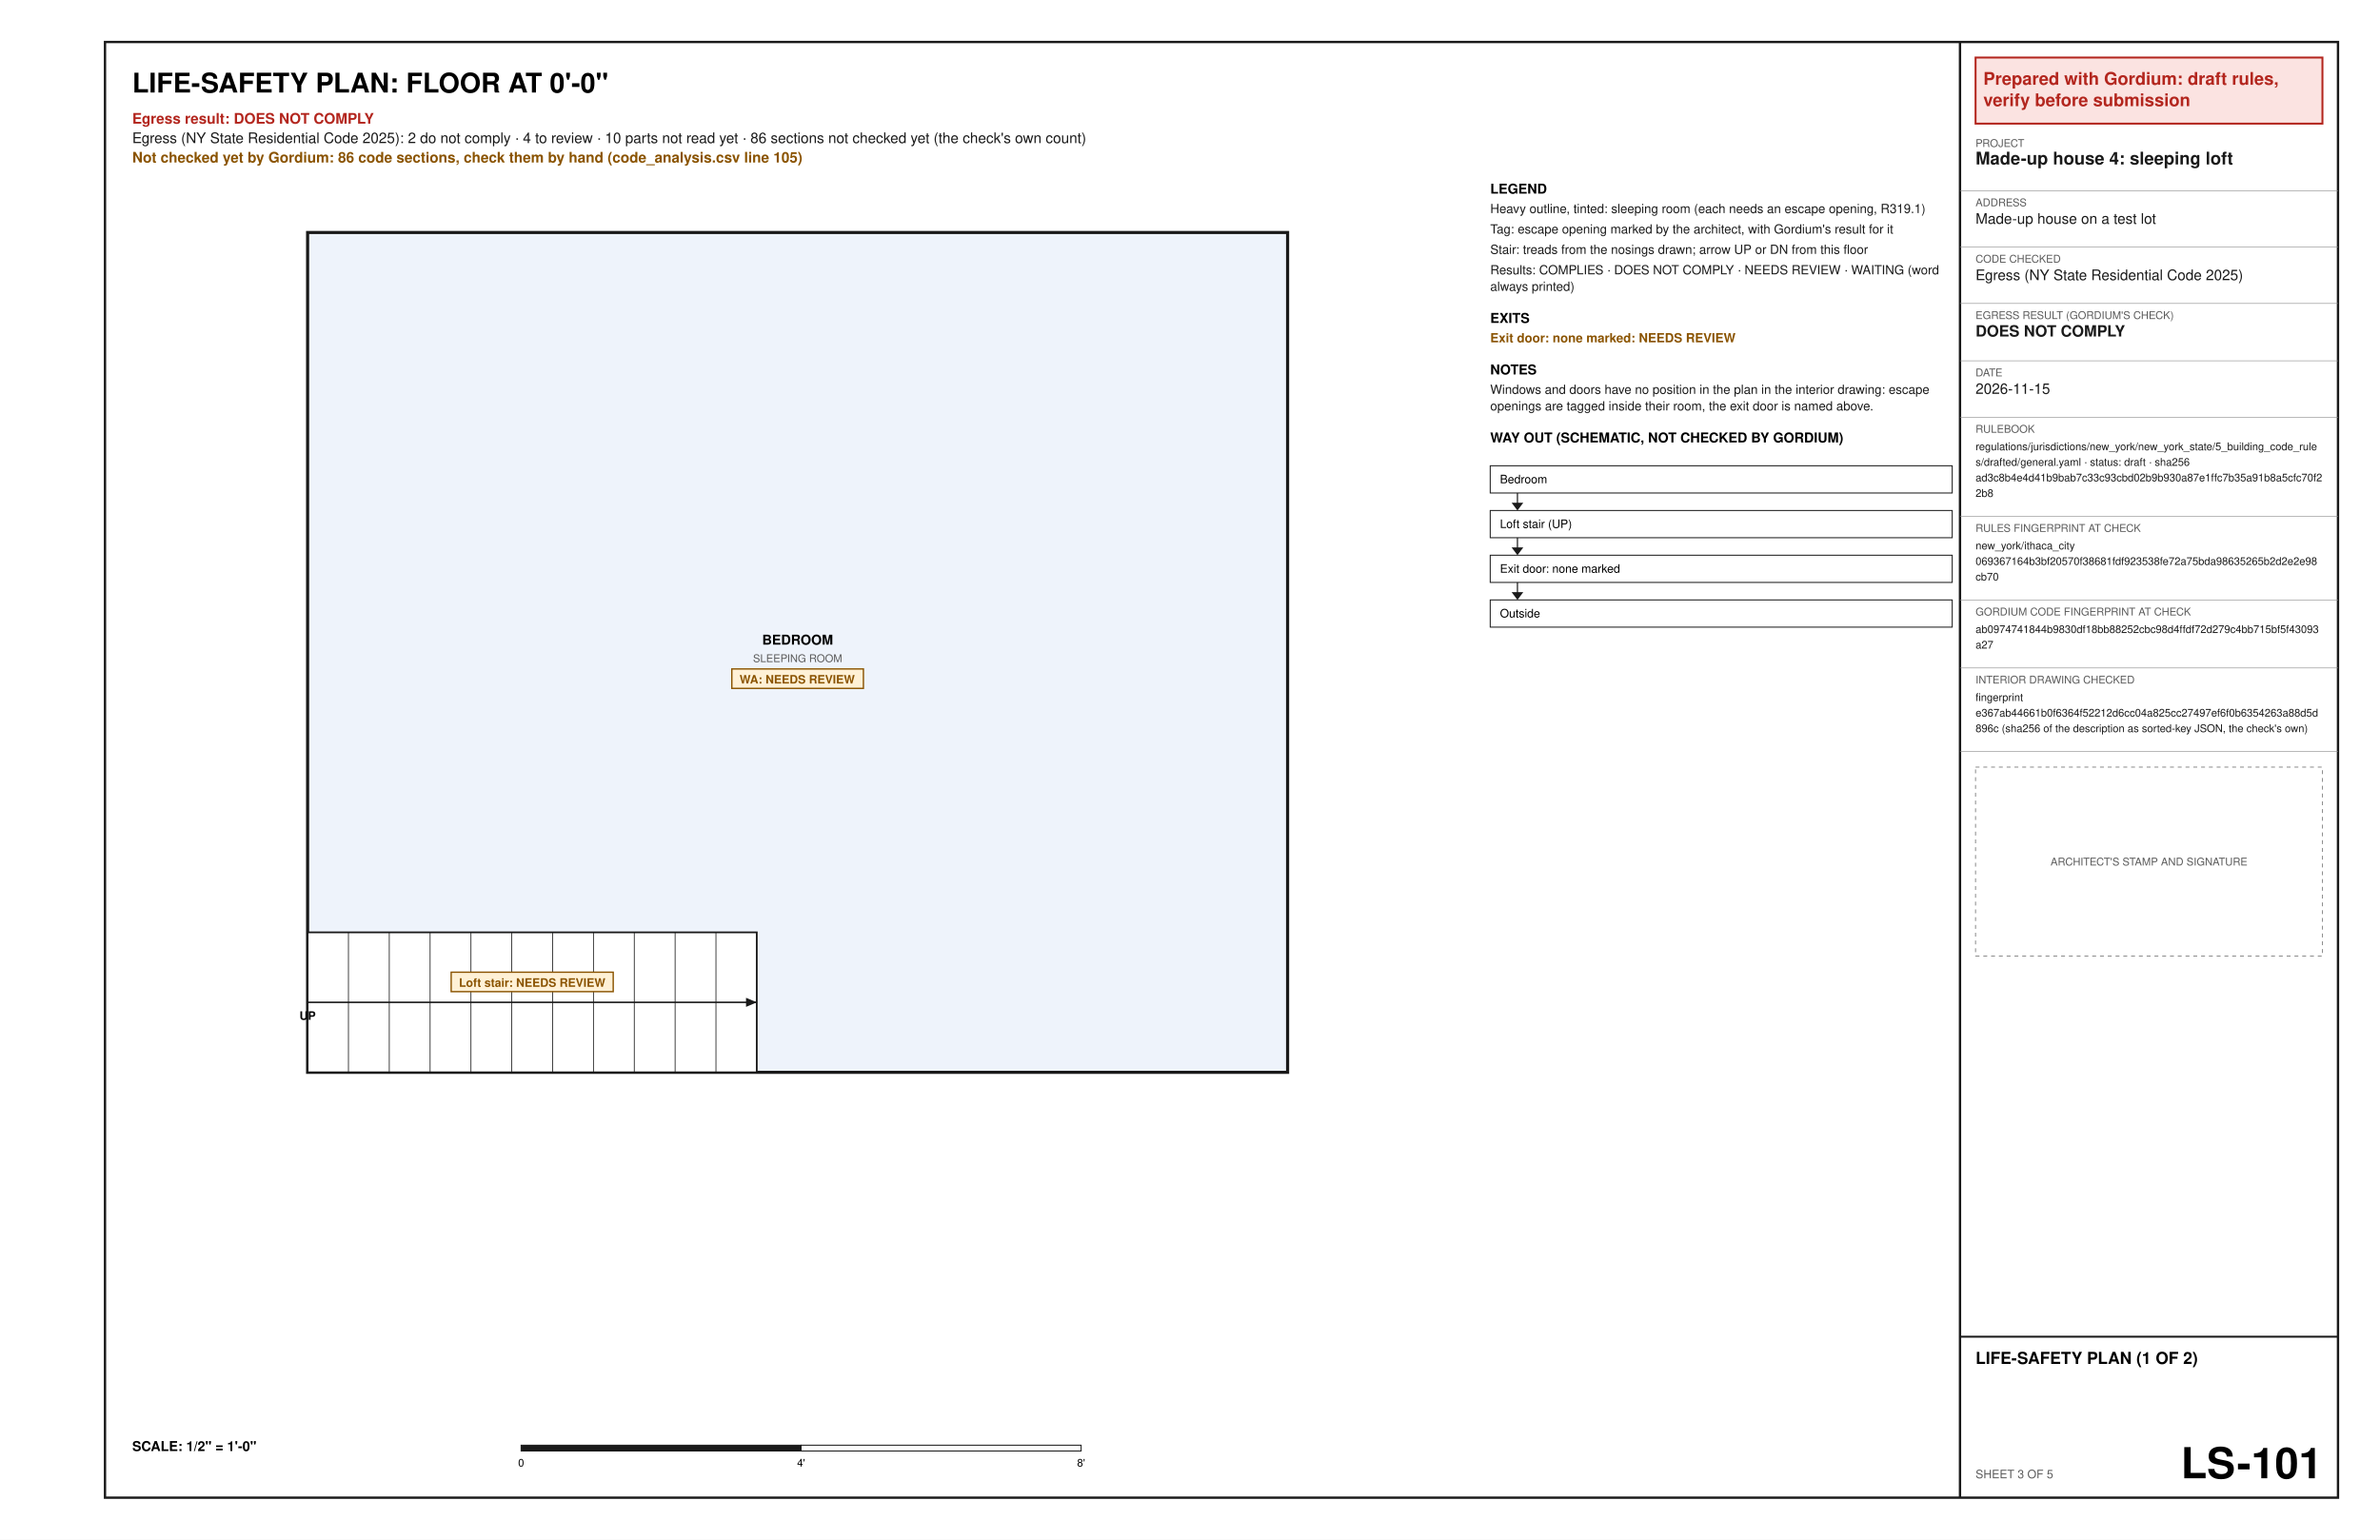
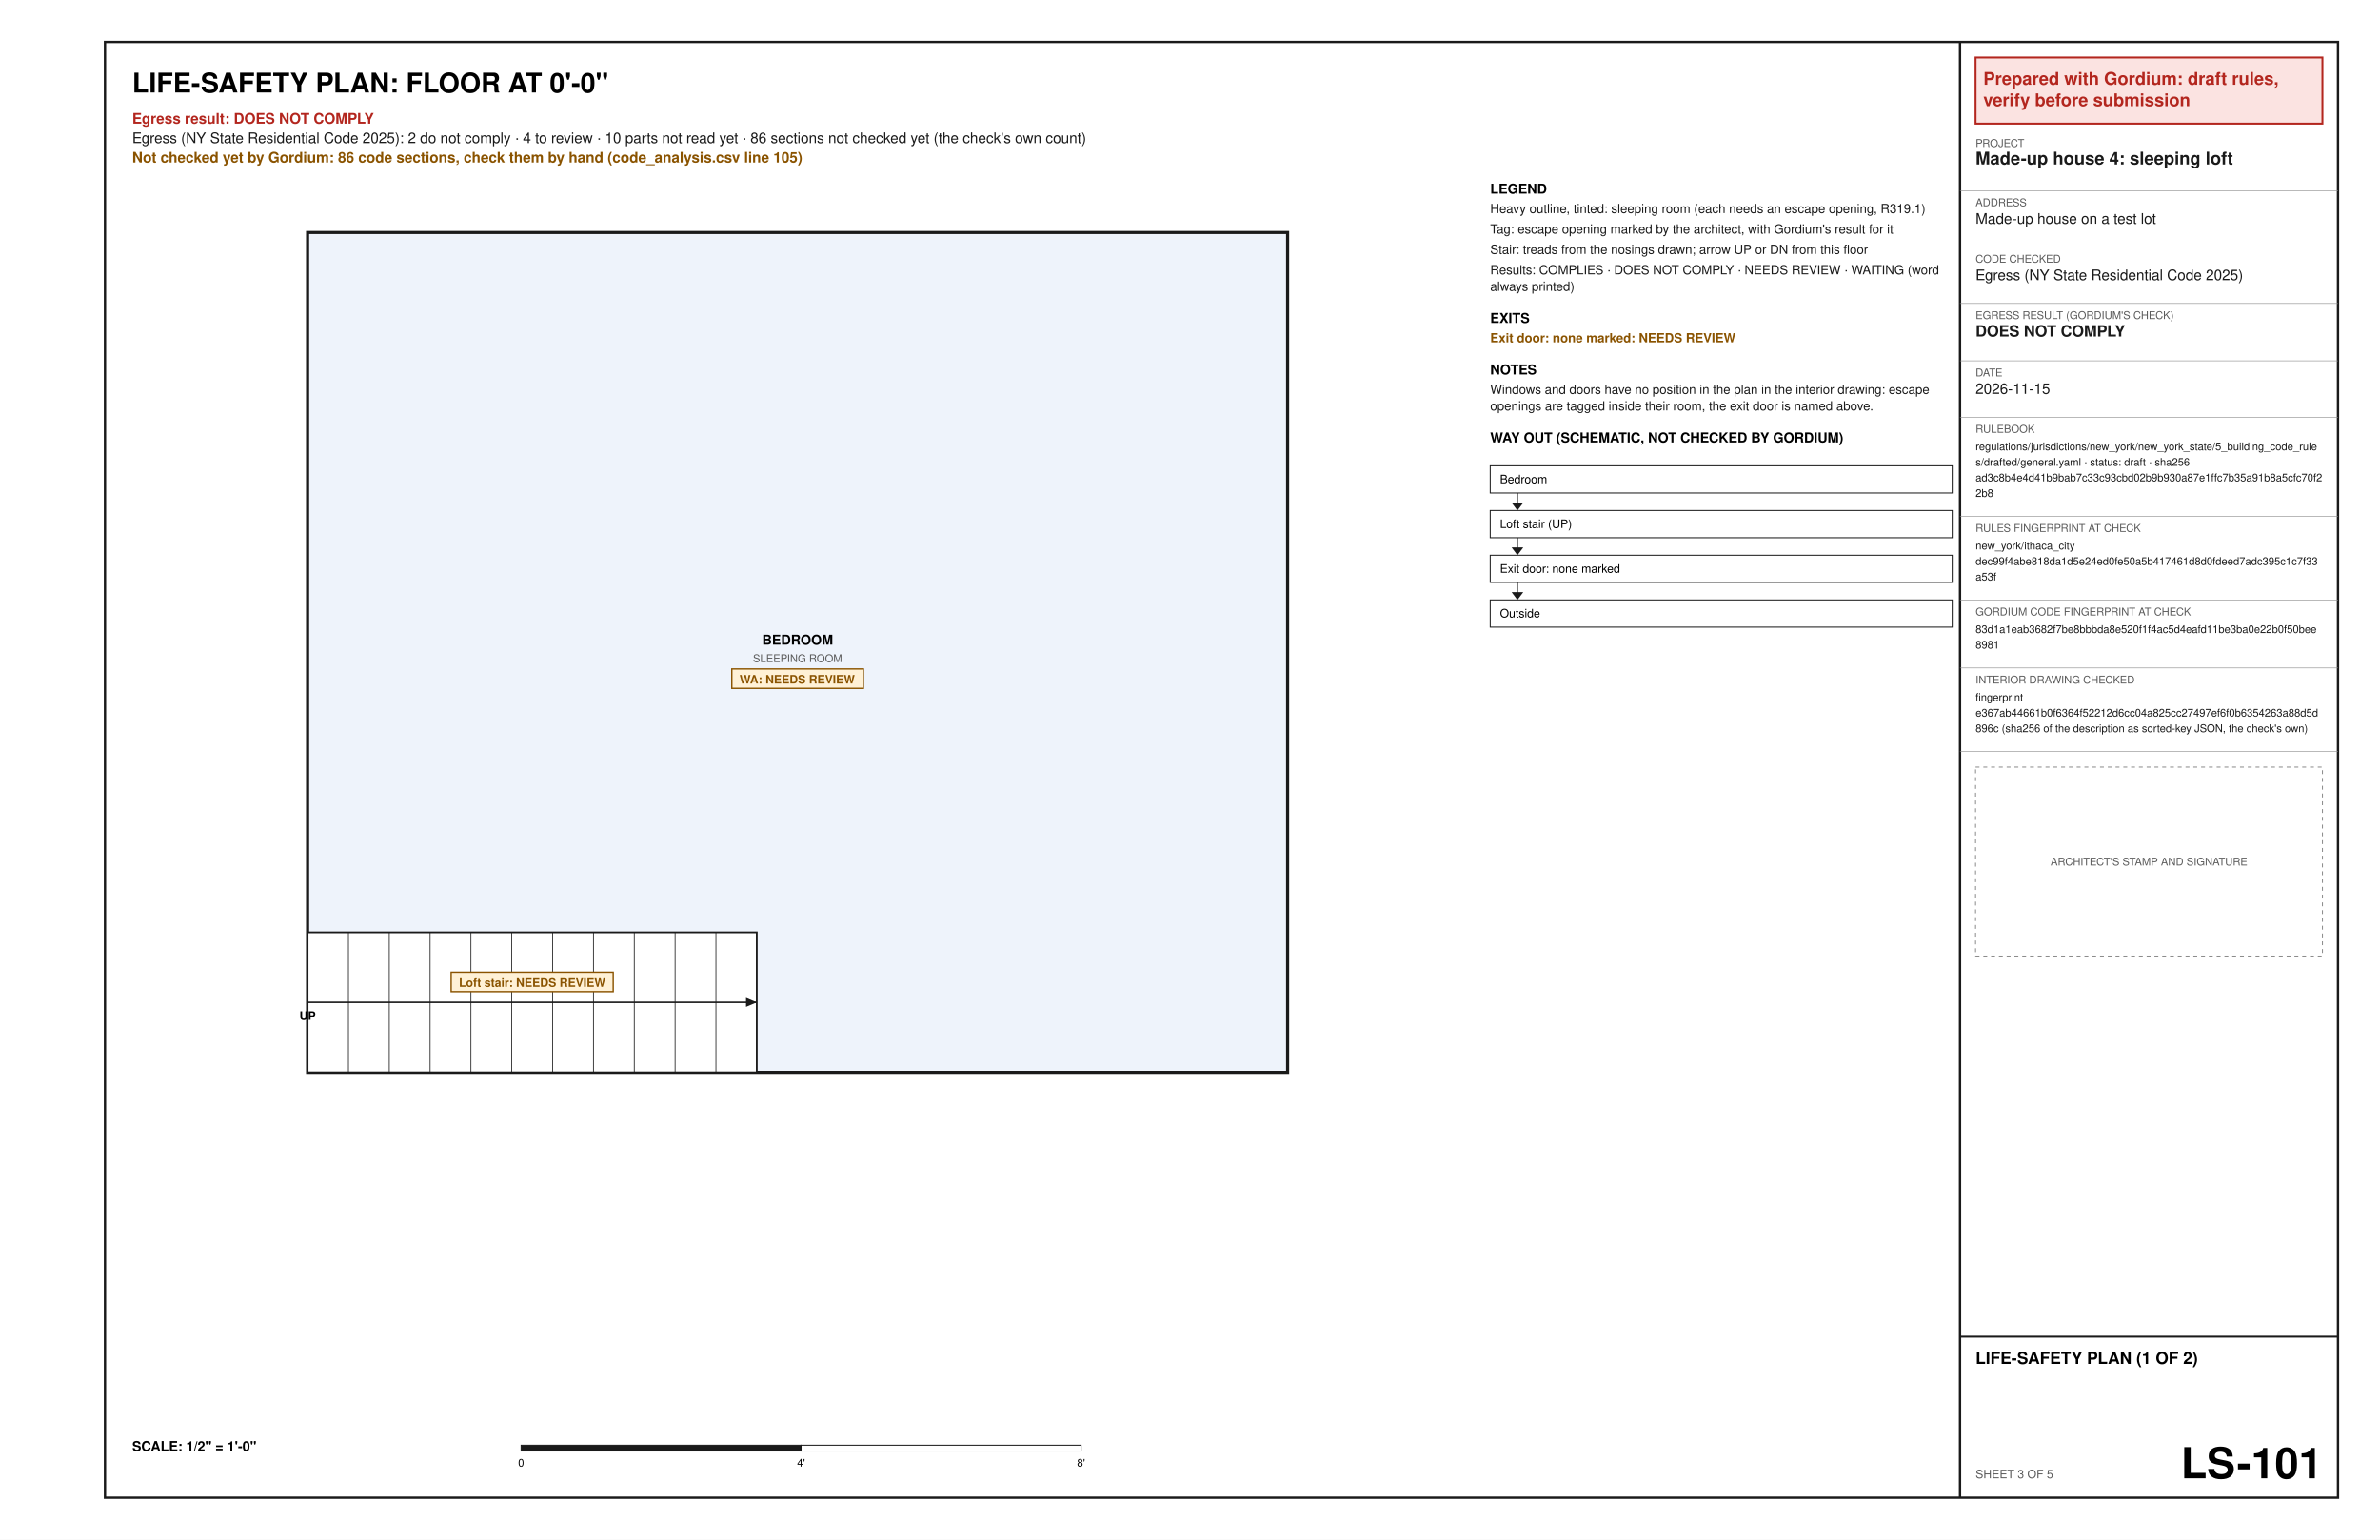
<svg xmlns="http://www.w3.org/2000/svg" width="17in" height="11in" viewBox="0 0 1224 792" font-family="Helvetica, Arial, sans-serif">
  <rect x="0" y="0" width="1224" height="792" fill="#ffffff" />
  <text x="68" y="47.6" font-size="14" font-weight="bold" text-anchor="start" fill="#000000" xml:space="preserve">LIFE-SAFETY PLAN: FLOOR AT 0'-0"</text>
  <text x="68" y="63.6" font-size="7.5" font-weight="bold" text-anchor="start" fill="#b3261e" xml:space="preserve">Egress result: DOES NOT COMPLY</text>
  <text x="68" y="73.6" font-size="7.5" text-anchor="start" fill="#1a1a1a" xml:space="preserve">Egress (NY State Residential Code 2025): 2 do not comply · 4 to review · 10 parts not read yet · 86 sections not checked yet (the check's own count)</text>
  <text x="68" y="83.6" font-size="7.5" font-weight="bold" text-anchor="start" fill="#8a5300" xml:space="preserve">Not checked yet by Gordium: 86 code sections, check them by hand (code_analysis.csv line 105)</text>
  <polygon points="158.2,551.6 662.2,551.6 662.2,119.6 158.2,119.6" fill="#eef3fb" stroke="#1a1a1a" stroke-width="1.6" />
  <text x="410.2" y="331.6" font-size="7" font-weight="bold" text-anchor="middle" fill="#000000" xml:space="preserve">BEDROOM</text>
  <text x="410.2" y="340.6" font-size="5.5" text-anchor="middle" fill="#5a5a5a" xml:space="preserve">SLEEPING ROOM</text>
  <polygon points="376.37,344.1 444.04,344.1 444.04,354.1 376.37,354.1" fill="#fff1d6" stroke="#8a5300" stroke-width="0.7" />
  <text x="380.37" y="351.6" font-size="6" font-weight="bold" text-anchor="start" fill="#8a5300" xml:space="preserve">WA: NEEDS REVIEW</text>
  <polygon points="158.2,551.6 158.2,479.6 389.2,479.6 389.2,551.6" fill="#ffffff" stroke="#1a1a1a" stroke-width="0.9" />
  <line x1="179.2" y1="551.6" x2="179.2" y2="479.6" stroke="#1a1a1a" stroke-width="0.4" />
  <line x1="200.2" y1="551.6" x2="200.2" y2="479.6" stroke="#1a1a1a" stroke-width="0.4" />
  <line x1="221.2" y1="551.6" x2="221.2" y2="479.6" stroke="#1a1a1a" stroke-width="0.4" />
  <line x1="242.2" y1="551.6" x2="242.2" y2="479.6" stroke="#1a1a1a" stroke-width="0.4" />
  <line x1="263.2" y1="551.6" x2="263.2" y2="479.6" stroke="#1a1a1a" stroke-width="0.4" />
  <line x1="284.2" y1="551.6" x2="284.2" y2="479.6" stroke="#1a1a1a" stroke-width="0.4" />
  <line x1="305.2" y1="551.6" x2="305.2" y2="479.6" stroke="#1a1a1a" stroke-width="0.4" />
  <line x1="326.2" y1="551.6" x2="326.2" y2="479.6" stroke="#1a1a1a" stroke-width="0.4" />
  <line x1="347.2" y1="551.6" x2="347.2" y2="479.6" stroke="#1a1a1a" stroke-width="0.4" />
  <line x1="368.2" y1="551.6" x2="368.2" y2="479.6" stroke="#1a1a1a" stroke-width="0.4" />
  <line x1="158.2" y1="515.6" x2="389.2" y2="515.6" stroke="#1a1a1a" stroke-width="0.8" />
  <polygon points="389.2,515.6 383.67,517.94 383.67,513.26" fill="#1a1a1a" />
  <text x="158.2" y="524.6" font-size="6" font-weight="bold" text-anchor="middle" fill="#000000" xml:space="preserve">UP</text>
  <polygon points="232.03,500.1 315.37,500.1 315.37,510.1 232.03,510.1" fill="#fff1d6" stroke="#8a5300" stroke-width="0.7" />
  <text x="236.03" y="507.6" font-size="6" font-weight="bold" text-anchor="start" fill="#8a5300" xml:space="preserve">Loft stair: NEEDS REVIEW</text>
  <text x="68" y="746.4" font-size="7" font-weight="bold" text-anchor="start" fill="#000000" xml:space="preserve">SCALE: 1/2" = 1'-0"</text>
  <polygon points="268,743.4 412,743.4 412,746.4 268,746.4" fill="#1a1a1a" stroke="#1a1a1a" stroke-width="0.5" />
  <polygon points="412,743.4 556,743.4 556,746.4 412,746.4" fill="#ffffff" stroke="#1a1a1a" stroke-width="0.5" />
  <text x="268" y="754.4" font-size="5.5" text-anchor="middle" fill="#000000" xml:space="preserve">0</text>
  <text x="412" y="754.4" font-size="5.5" text-anchor="middle" fill="#000000" xml:space="preserve">4'</text>
  <text x="556" y="754.4" font-size="5.5" text-anchor="middle" fill="#000000" xml:space="preserve">8'</text>
  <text x="766.4" y="99.6" font-size="7" font-weight="bold" text-anchor="start" fill="#000000" xml:space="preserve">LEGEND</text>
  <text x="766.4" y="109.6" font-size="6.5" text-anchor="start" fill="#1a1a1a" xml:space="preserve">Heavy outline, tinted: sleeping room (each needs an escape opening, R319.1)</text>
  <text x="766.4" y="120.1" font-size="6.5" text-anchor="start" fill="#1a1a1a" xml:space="preserve">Tag: escape opening marked by the architect, with Gordium's result for it</text>
  <text x="766.4" y="130.6" font-size="6.5" text-anchor="start" fill="#1a1a1a" xml:space="preserve">Stair: treads from the nosings drawn; arrow UP or DN from this floor</text>
  <text x="766.4" y="141.1" font-size="6.5" text-anchor="start" fill="#1a1a1a" xml:space="preserve">Results: COMPLIES · DOES NOT COMPLY · NEEDS REVIEW · WAITING (word</text>
  <text x="766.4" y="149.6" font-size="6.5" text-anchor="start" fill="#1a1a1a" xml:space="preserve">always printed)</text>
  <text x="766.4" y="166.1" font-size="7" font-weight="bold" text-anchor="start" fill="#000000" xml:space="preserve">EXITS</text>
  <text x="766.4" y="176.1" font-size="6.5" font-weight="bold" text-anchor="start" fill="#8a5300" xml:space="preserve">Exit door: none marked: NEEDS REVIEW</text>
  <text x="766.4" y="192.6" font-size="7" font-weight="bold" text-anchor="start" fill="#000000" xml:space="preserve">NOTES</text>
  <text x="766.4" y="202.6" font-size="6.5" text-anchor="start" fill="#1a1a1a" xml:space="preserve">Windows and doors have no position in the plan in the interior drawing: escape</text>
  <text x="766.4" y="211.1" font-size="6.5" text-anchor="start" fill="#1a1a1a" xml:space="preserve">openings are tagged inside their room, the exit door is named above.</text>
  <text x="766.4" y="227.6" font-size="7" font-weight="bold" text-anchor="start" fill="#000000" xml:space="preserve">WAY OUT (SCHEMATIC, NOT CHECKED BY GORDIUM)</text>
  <polygon points="766.4,239.6 1004,239.6 1004,253.6 766.4,253.6" fill="none" stroke="#1a1a1a" stroke-width="0.5" />
  <text x="771.4" y="248.6" font-size="6" text-anchor="start" fill="#000000" xml:space="preserve">Bedroom</text>
  <line x1="780.4" y1="253.6" x2="780.4" y2="261.6" stroke="#1a1a1a" stroke-width="0.6" />
  <polygon points="777.4,258.6 783.4,258.6 780.4,262.6" fill="#1a1a1a" />
  <polygon points="766.4,262.6 1004,262.6 1004,276.6 766.4,276.6" fill="none" stroke="#1a1a1a" stroke-width="0.5" />
  <text x="771.4" y="271.6" font-size="6" text-anchor="start" fill="#000000" xml:space="preserve">Loft stair (UP)</text>
  <line x1="780.4" y1="276.6" x2="780.4" y2="284.6" stroke="#1a1a1a" stroke-width="0.6" />
  <polygon points="777.4,281.6 783.4,281.6 780.4,285.6" fill="#1a1a1a" />
  <polygon points="766.4,285.6 1004,285.6 1004,299.6 766.4,299.6" fill="none" stroke="#1a1a1a" stroke-width="0.5" />
  <text x="771.4" y="294.6" font-size="6" text-anchor="start" fill="#000000" xml:space="preserve">Exit door: none marked</text>
  <line x1="780.4" y1="299.6" x2="780.4" y2="307.6" stroke="#1a1a1a" stroke-width="0.6" />
  <polygon points="777.4,304.6 783.4,304.6 780.4,308.6" fill="#1a1a1a" />
  <polygon points="766.4,308.6 1004,308.6 1004,322.6 766.4,322.6" fill="none" stroke="#1a1a1a" stroke-width="0.5" />
  <text x="771.4" y="317.6" font-size="6" text-anchor="start" fill="#000000" xml:space="preserve">Outside</text>
  <polygon points="54,21.6 1202.4,21.6 1202.4,770.4 54,770.4" fill="none" stroke="#1a1a1a" stroke-width="1.2" />
  <line x1="1008" y1="21.6" x2="1008" y2="770.4" stroke="#1a1a1a" stroke-width="1.2" />
  <polygon points="1016,29.6 1194.4,29.6 1194.4,63.6 1016,63.6" fill="#fbe3e1" stroke="#b3261e" stroke-width="1" />
  <text x="1020" y="43.6" font-size="9" font-weight="bold" text-anchor="start" fill="#b3261e" xml:space="preserve">Prepared with Gordium: draft rules,</text>
  <text x="1020" y="54.6" font-size="9" font-weight="bold" text-anchor="start" fill="#b3261e" xml:space="preserve">verify before submission</text>
  <text x="1016" y="75.6" font-size="5.5" text-anchor="start" fill="#5a5a5a" xml:space="preserve">PROJECT</text>
  <text x="1016" y="84.6" font-size="9" font-weight="bold" text-anchor="start" fill="#1a1a1a" xml:space="preserve">Made-up house 4: sleeping loft</text>
  <line x1="1008" y1="98.1" x2="1202.4" y2="98.1" stroke="#8c8c8c" stroke-width="0.3" />
  <text x="1016" y="106.1" font-size="5.5" text-anchor="start" fill="#5a5a5a" xml:space="preserve">ADDRESS</text>
  <text x="1016" y="115.1" font-size="7.5" text-anchor="start" fill="#1a1a1a" xml:space="preserve">Made-up house on a test lot</text>
  <line x1="1008" y1="127.1" x2="1202.4" y2="127.1" stroke="#8c8c8c" stroke-width="0.3" />
  <text x="1016" y="135.1" font-size="5.5" text-anchor="start" fill="#5a5a5a" xml:space="preserve">CODE CHECKED</text>
  <text x="1016" y="144.1" font-size="7.5" text-anchor="start" fill="#1a1a1a" xml:space="preserve">Egress (NY State Residential Code 2025)</text>
  <line x1="1008" y1="156.1" x2="1202.4" y2="156.1" stroke="#8c8c8c" stroke-width="0.3" />
  <text x="1016" y="164.1" font-size="5.5" text-anchor="start" fill="#5a5a5a" xml:space="preserve">EGRESS RESULT (GORDIUM'S CHECK)</text>
  <text x="1016" y="173.1" font-size="8" font-weight="bold" text-anchor="start" fill="#1a1a1a" xml:space="preserve">DOES NOT COMPLY</text>
  <line x1="1008" y1="185.6" x2="1202.4" y2="185.6" stroke="#8c8c8c" stroke-width="0.3" />
  <text x="1016" y="193.6" font-size="5.5" text-anchor="start" fill="#5a5a5a" xml:space="preserve">DATE</text>
  <text x="1016" y="202.6" font-size="7.5" text-anchor="start" fill="#1a1a1a" xml:space="preserve">2026-11-15</text>
  <line x1="1008" y1="214.6" x2="1202.4" y2="214.6" stroke="#8c8c8c" stroke-width="0.3" />
  <text x="1016" y="222.6" font-size="5.5" text-anchor="start" fill="#5a5a5a" xml:space="preserve">RULEBOOK</text>
  <text x="1016" y="231.6" font-size="5.5" text-anchor="start" fill="#1a1a1a" xml:space="preserve">regulations/jurisdictions/new_york/new_york_state/5_building_code_rule</text>
  <text x="1016" y="239.6" font-size="5.5" text-anchor="start" fill="#1a1a1a" xml:space="preserve">s/drafted/general.yaml · status: draft · sha256</text>
  <text x="1016" y="247.6" font-size="5.5" text-anchor="start" fill="#1a1a1a" xml:space="preserve">ad3c8b4e4d41b9bab7c33c93cbd02b9b930a87e1ffc7b35a91b8a5cfc70f2</text>
  <text x="1016" y="255.6" font-size="5.5" text-anchor="start" fill="#1a1a1a" xml:space="preserve">2b8</text>
  <line x1="1008" y1="265.6" x2="1202.4" y2="265.6" stroke="#8c8c8c" stroke-width="0.3" />
  <text x="1016" y="273.6" font-size="5.5" text-anchor="start" fill="#5a5a5a" xml:space="preserve">RULES FINGERPRINT AT CHECK</text>
  <text x="1016" y="282.6" font-size="5.5" text-anchor="start" fill="#1a1a1a" xml:space="preserve">new_york/ithaca_city</text>
-   <text x="1016" y="290.6" font-size="5.5" text-anchor="start" fill="#1a1a1a" xml:space="preserve">069367164b3bf20570f38681fdf923538fe72a75bda98635265b2d2e2e98</text>
-   <text x="1016" y="298.6" font-size="5.5" text-anchor="start" fill="#1a1a1a" xml:space="preserve">cb70</text>
+   <text x="1016" y="290.6" font-size="5.5" text-anchor="start" fill="#1a1a1a" xml:space="preserve">dec99f4abe818da1d5e24ed0fe50a5b417461d8d0fdeed7adc395c1c7f33</text>
+   <text x="1016" y="298.6" font-size="5.5" text-anchor="start" fill="#1a1a1a" xml:space="preserve">a53f</text>
  <line x1="1008" y1="308.6" x2="1202.4" y2="308.6" stroke="#8c8c8c" stroke-width="0.3" />
  <text x="1016" y="316.6" font-size="5.5" text-anchor="start" fill="#5a5a5a" xml:space="preserve">GORDIUM CODE FINGERPRINT AT CHECK</text>
-   <text x="1016" y="325.6" font-size="5.5" text-anchor="start" fill="#1a1a1a" xml:space="preserve">ab0974741844b9830df18bb88252cbc98d4ffdf72d279c4bb715bf5f43093</text>
-   <text x="1016" y="333.6" font-size="5.5" text-anchor="start" fill="#1a1a1a" xml:space="preserve">a27</text>
+   <text x="1016" y="325.6" font-size="5.5" text-anchor="start" fill="#1a1a1a" xml:space="preserve">83d1a1eab3682f7be8bbbda8e520f1f4ac5d4eafd11be3ba0e22b0f50bee</text>
+   <text x="1016" y="333.6" font-size="5.5" text-anchor="start" fill="#1a1a1a" xml:space="preserve">8981</text>
  <line x1="1008" y1="343.6" x2="1202.4" y2="343.6" stroke="#8c8c8c" stroke-width="0.3" />
  <text x="1016" y="351.6" font-size="5.5" text-anchor="start" fill="#5a5a5a" xml:space="preserve">INTERIOR DRAWING CHECKED</text>
  <text x="1016" y="360.6" font-size="5.5" text-anchor="start" fill="#1a1a1a" xml:space="preserve">fingerprint</text>
  <text x="1016" y="368.6" font-size="5.5" text-anchor="start" fill="#1a1a1a" xml:space="preserve">e367ab44661b0f6364f52212d6cc04a825cc27497ef6f0b6354263a88d5d</text>
  <text x="1016" y="376.6" font-size="5.5" text-anchor="start" fill="#1a1a1a" xml:space="preserve">896c (sha256 of the description as sorted-key JSON, the check's own)</text>
  <line x1="1008" y1="386.6" x2="1202.4" y2="386.6" stroke="#8c8c8c" stroke-width="0.3" />
  <polygon points="1016,394.6 1194.4,394.6 1194.4,491.8 1016,491.8" fill="none" stroke="#8c8c8c" stroke-width="0.5" stroke-dasharray="2 2" />
  <text x="1105.2" y="445.2" font-size="5.5" text-anchor="middle" fill="#5a5a5a" xml:space="preserve">ARCHITECT'S STAMP AND SIGNATURE</text>
  <line x1="1008" y1="687.6" x2="1202.4" y2="687.6" stroke="#1a1a1a" stroke-width="1" />
  <text x="1016" y="701.6" font-size="8.5" font-weight="bold" text-anchor="start" fill="#000000" xml:space="preserve">LIFE-SAFETY PLAN (1 OF 2)</text>
  <text x="1016" y="760.4" font-size="6" text-anchor="start" fill="#5a5a5a" xml:space="preserve">SHEET 3 OF 5</text>
  <text x="1194.4" y="760.4" font-size="22" font-weight="bold" text-anchor="end" fill="#000000" xml:space="preserve">LS-101</text>
</svg>
